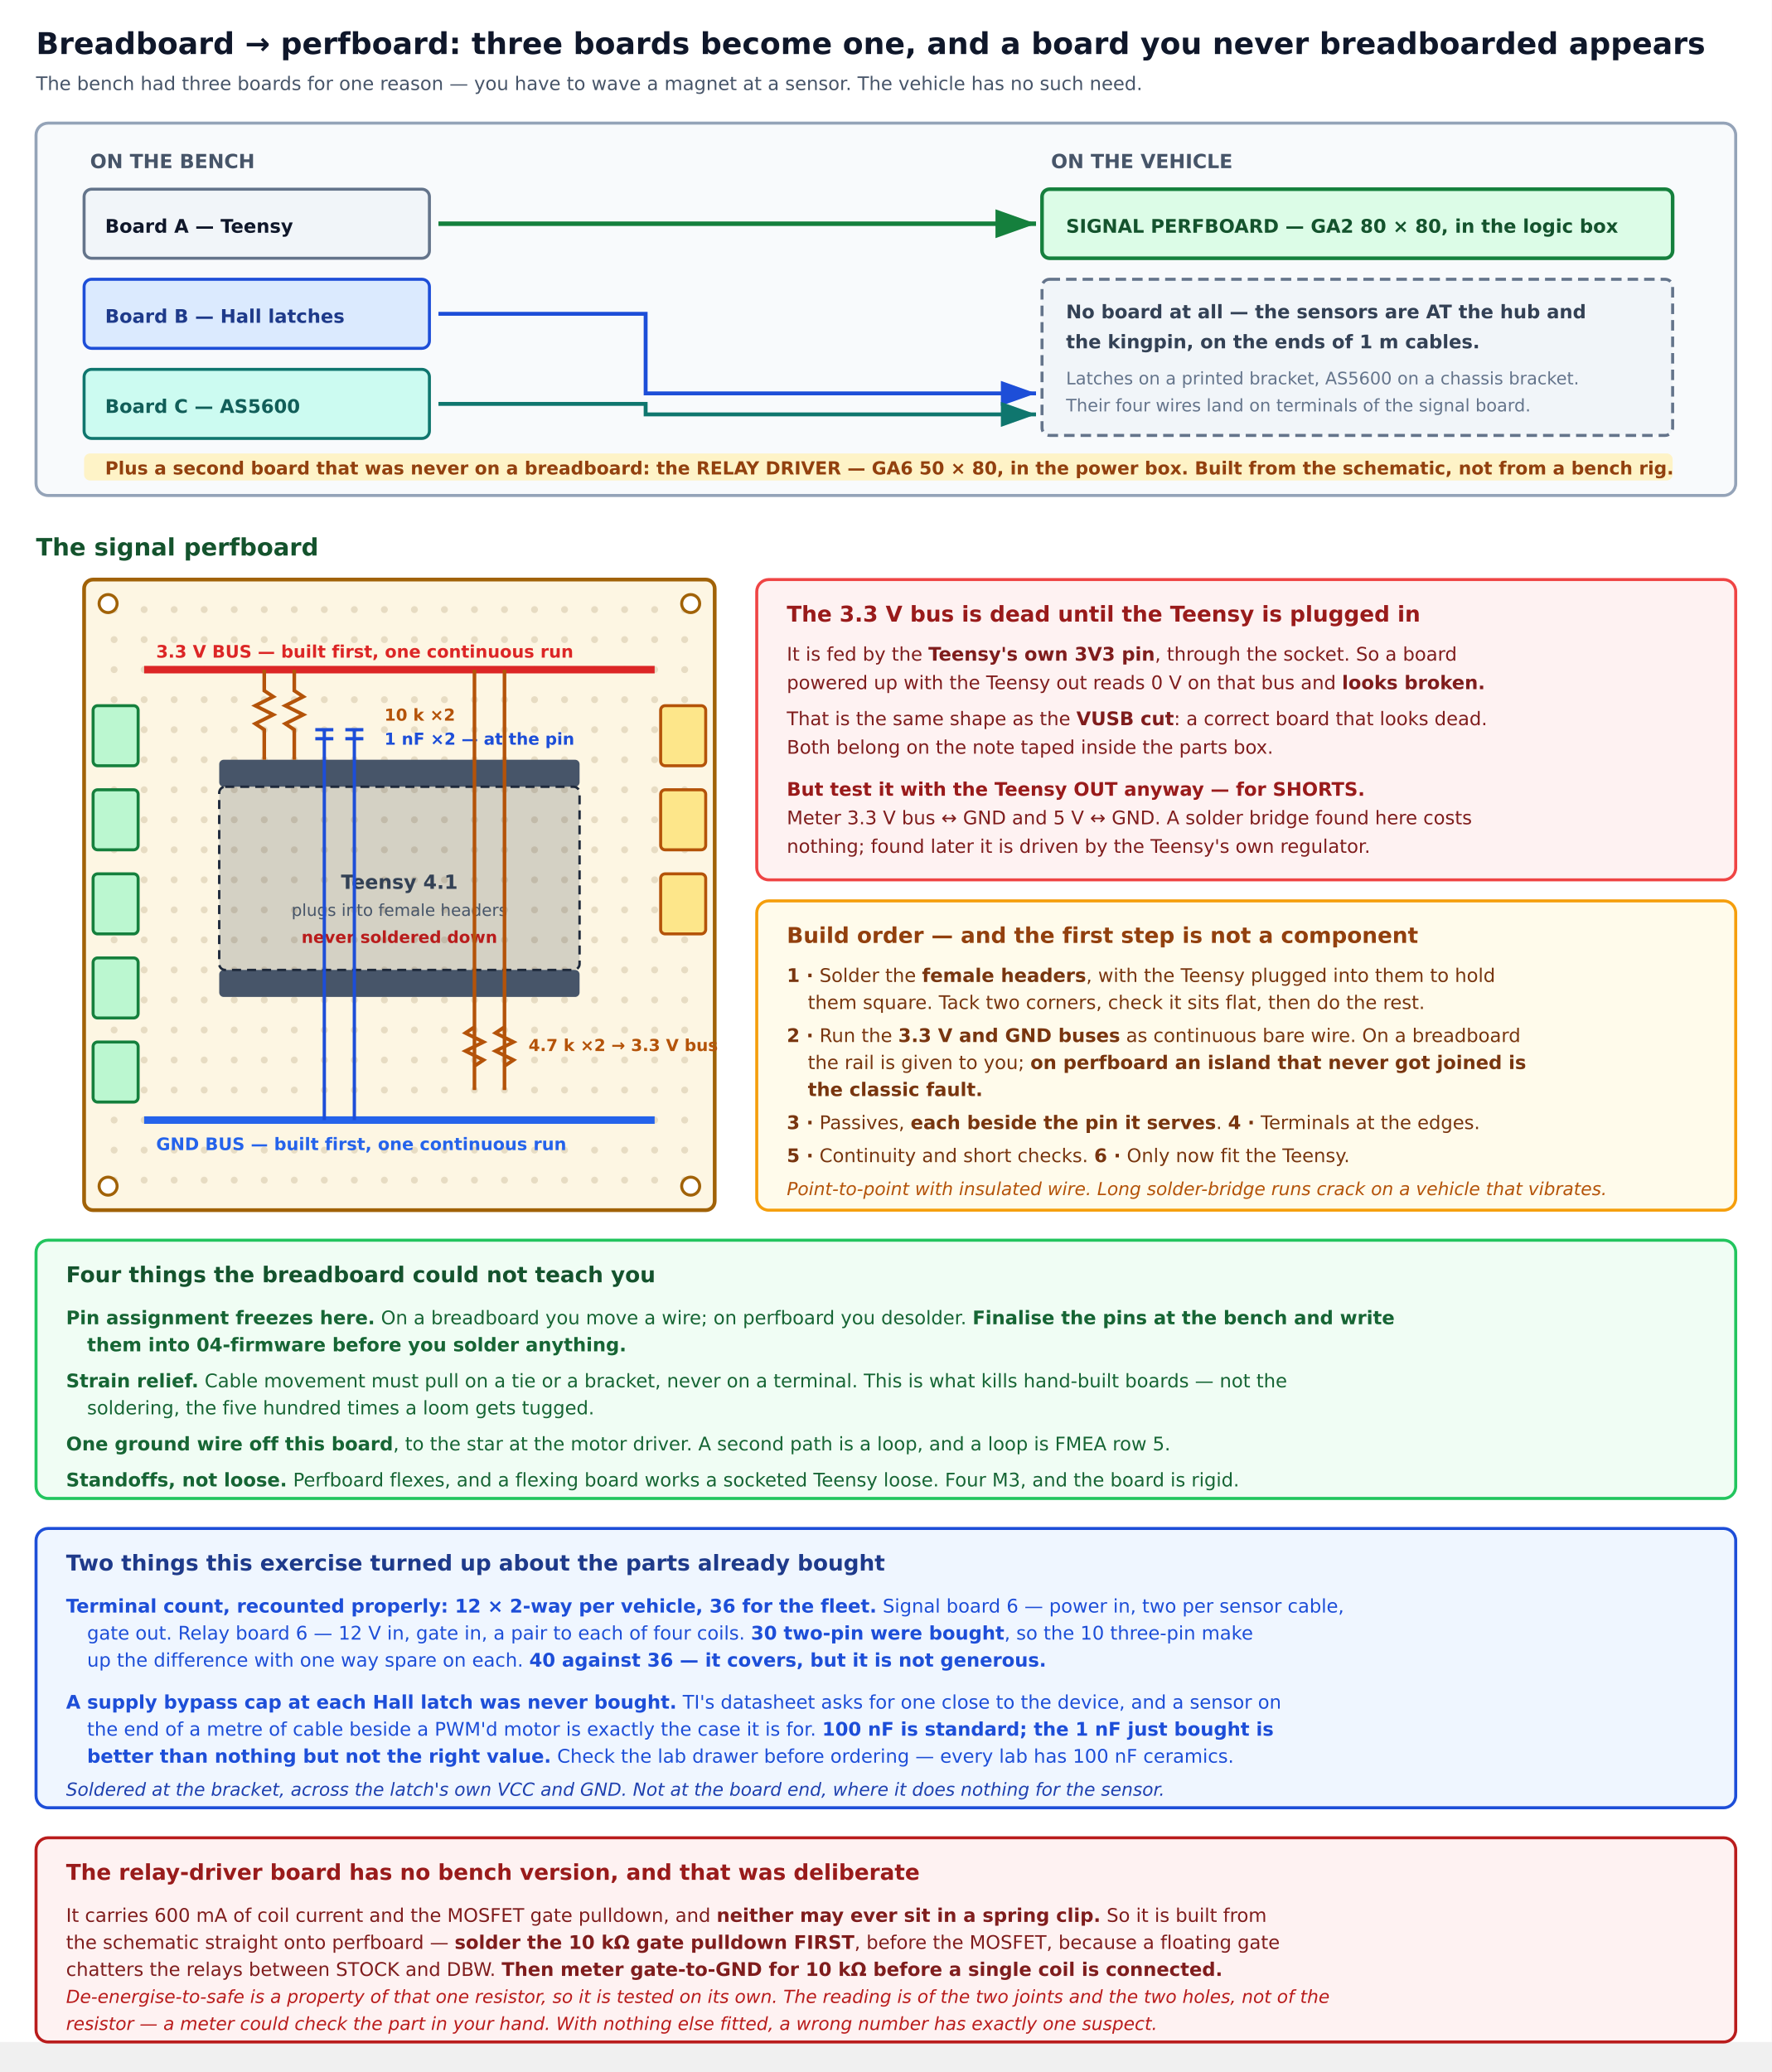
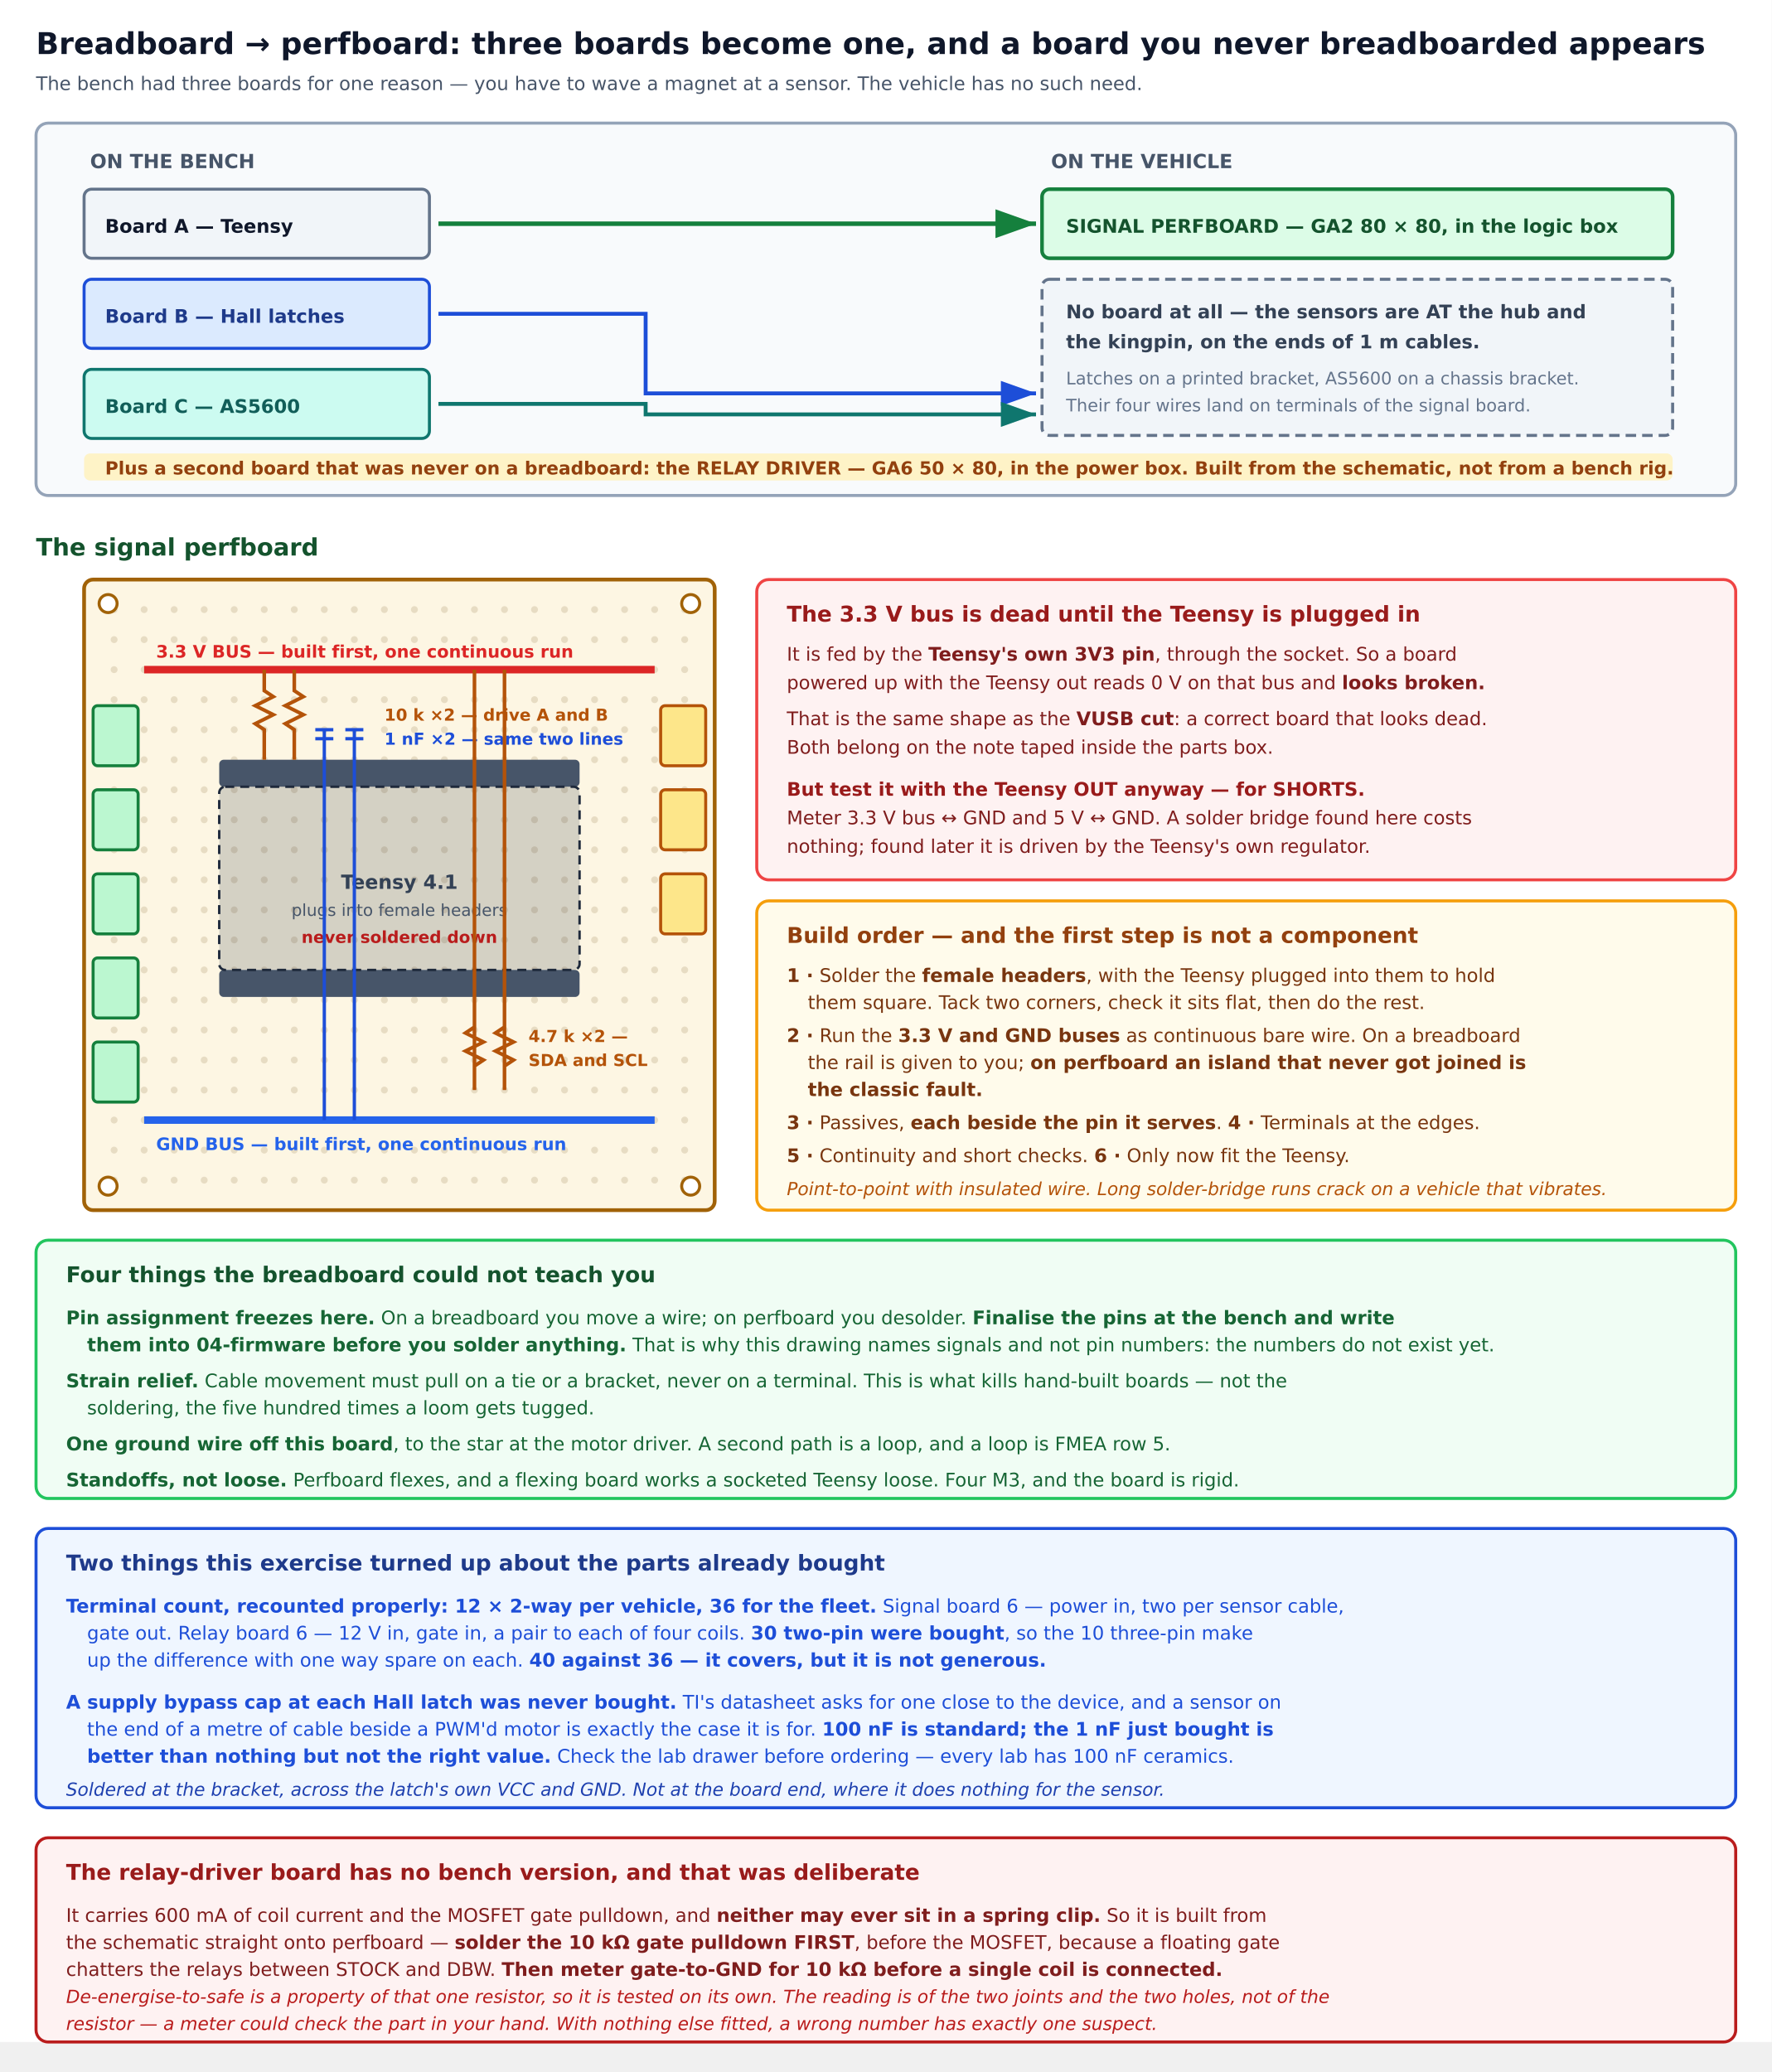
<svg xmlns="http://www.w3.org/2000/svg" viewBox="0 0 1180 1380" width="1180" height="1380" font-family="DejaVu Sans, Helvetica, Arial, sans-serif">
  <rect width="1180" height="1360" fill="#ffffff" />
  <text x="24" y="36" font-size="20" font-weight="bold" fill="#0f172a">
    Breadboard → perfboard: three boards become one, and a board you never breadboarded appears
  </text>
  <text x="24" y="60" font-size="12.5" fill="#475569">
    The bench had three boards for one reason — you have to wave a magnet at a sensor. The vehicle has no such need.
  </text>
  <rect x="24" y="82" width="1132" height="248" rx="8" fill="#f8fafc" stroke="#94a3b8" stroke-width="2" />
  <text x="60" y="112" font-size="13" font-weight="bold" fill="#475569">ON THE BENCH</text>
  <text x="700" y="112" font-size="13" font-weight="bold" fill="#475569">ON THE VEHICLE</text>
  <rect x="56" y="126" width="230" height="46" rx="5" fill="#f1f5f9" stroke="#64748b" stroke-width="2" />
  <text x="70" y="155" font-size="12.5" font-weight="bold" fill="#0f172a">Board A — Teensy</text>
  <rect x="56" y="186" width="230" height="46" rx="5" fill="#dbeafe" stroke="#1d4ed8" stroke-width="2" />
  <text x="70" y="215" font-size="12.5" font-weight="bold" fill="#1e3a8a">Board B — Hall latches</text>
  <rect x="56" y="246" width="230" height="46" rx="5" fill="#ccfbf1" stroke="#0f766e" stroke-width="2" />
  <text x="70" y="275" font-size="12.5" font-weight="bold" fill="#115e59">Board C — AS5600</text>
  <path d="M292,149 L690,149" stroke="#15803d" stroke-width="3" marker-end="url(#g)" />
  <path d="M292,209 L430,209 L430,262 L690,262" fill="none" stroke="#1d4ed8" stroke-width="2.6" marker-end="url(#b)" />
  <path d="M292,269 L430,269 L430,276 L690,276" fill="none" stroke="#0f766e" stroke-width="2.6" marker-end="url(#t)" />
  <defs>
    <marker id="g" markerWidth="10" markerHeight="10" refX="9" refY="3.2" orient="auto">
      <path d="M0,0 L0,6.4 L9,3.2 z" fill="#15803d" />
    </marker>
    <marker id="b" markerWidth="10" markerHeight="10" refX="9" refY="3.2" orient="auto">
      <path d="M0,0 L0,6.4 L9,3.2 z" fill="#1d4ed8" />
    </marker>
    <marker id="t" markerWidth="10" markerHeight="10" refX="9" refY="3.2" orient="auto">
      <path d="M0,0 L0,6.4 L9,3.2 z" fill="#0f766e" />
    </marker>
  </defs>
  <rect x="694" y="126" width="420" height="46" rx="5" fill="#dcfce7" stroke="#15803d" stroke-width="2.4" />
  <text x="710" y="155" font-size="12.5" font-weight="bold" fill="#14532d">SIGNAL PERFBOARD — GA2 80 × 80, in the logic box</text>
  <rect x="694" y="186" width="420" height="104" rx="5" fill="#f1f5f9" stroke="#64748b" stroke-width="2" stroke-dasharray="7 4" />
  <text x="710" y="212" font-size="12.5" font-weight="bold" fill="#334155">No board at all — the sensors are AT the hub and</text>
  <text x="710" y="232" font-size="12.5" font-weight="bold" fill="#334155">the kingpin, on the ends of 1 m cables.</text>
  <text x="710" y="256" font-size="11.5" fill="#64748b">Latches on a printed bracket, AS5600 on a chassis bracket.</text>
  <text x="710" y="274" font-size="11.5" fill="#64748b">Their four wires land on terminals of the signal board.</text>
  <rect x="694" y="302" width="420" height="0" fill="none" />
  <rect x="56" y="302" width="1058" height="0" fill="none" />
  <rect x="56" y="302" width="1058" height="18" rx="4" fill="#fef3c7" />
  <text x="70" y="316" font-size="12" font-weight="bold" fill="#92400e">
    Plus a second board that was never on a breadboard: the RELAY DRIVER — GA6 50 × 80, in the power box. Built from the schematic, not from a bench rig.
  </text>
  <text x="24" y="370" font-size="16" font-weight="bold" fill="#14532d">The signal perfboard</text>
  <rect x="56" y="386" width="420" height="420" rx="6" fill="#fdf6e3" stroke="#a16207" stroke-width="2.5" />
  <g fill="#e7dcc3">
    <g id="pr">
      <circle cx="76" cy="406" r="2.3" />
      <circle cx="96" cy="406" r="2.3" />
      <circle cx="116" cy="406" r="2.3" />
      <circle cx="136" cy="406" r="2.3" />
      <circle cx="156" cy="406" r="2.3" />
      <circle cx="176" cy="406" r="2.3" />
      <circle cx="196" cy="406" r="2.3" />
      <circle cx="216" cy="406" r="2.3" />
      <circle cx="236" cy="406" r="2.3" />
      <circle cx="256" cy="406" r="2.3" />
      <circle cx="276" cy="406" r="2.3" />
      <circle cx="296" cy="406" r="2.3" />
      <circle cx="316" cy="406" r="2.3" />
      <circle cx="336" cy="406" r="2.3" />
      <circle cx="356" cy="406" r="2.3" />
      <circle cx="376" cy="406" r="2.3" />
      <circle cx="396" cy="406" r="2.3" />
      <circle cx="416" cy="406" r="2.3" />
      <circle cx="436" cy="406" r="2.3" />
      <circle cx="456" cy="406" r="2.3" />
    </g>
    <use href="#pr" y="20" />
    <use href="#pr" y="40" />
    <use href="#pr" y="60" />
    <use href="#pr" y="80" />
    <use href="#pr" y="100" />
    <use href="#pr" y="120" />
    <use href="#pr" y="140" />
    <use href="#pr" y="160" />
    <use href="#pr" y="180" />
    <use href="#pr" y="200" />
    <use href="#pr" y="220" />
    <use href="#pr" y="240" />
    <use href="#pr" y="260" />
    <use href="#pr" y="280" />
    <use href="#pr" y="300" />
    <use href="#pr" y="320" />
    <use href="#pr" y="340" />
    <use href="#pr" y="360" />
    <use href="#pr" y="380" />
  </g>
  <g fill="#ffffff" stroke="#a16207" stroke-width="2">
    <circle cx="72" cy="402" r="6" />
    <circle cx="460" cy="402" r="6" />
    <circle cx="72" cy="790" r="6" />
    <circle cx="460" cy="790" r="6" />
  </g>
  <line x1="96" y1="446" x2="436" y2="446" stroke="#dc2626" stroke-width="5" />
  <line x1="96" y1="746" x2="436" y2="746" stroke="#2563eb" stroke-width="5" />
  <text x="104" y="438" font-size="11.5" font-weight="bold" fill="#dc2626">3.3 V BUS — built first, one continuous run</text>
  <text x="104" y="766" font-size="11.5" font-weight="bold" fill="#2563eb">GND BUS — built first, one continuous run</text>
  <rect x="146" y="506" width="240" height="18" rx="3" fill="#475569" />
  <rect x="146" y="646" width="240" height="18" rx="3" fill="#475569" />
  <rect x="146" y="524" width="240" height="122" rx="4" fill="#1e293b" fill-opacity="0.18" stroke="#1e293b" stroke-width="1.6" stroke-dasharray="6 4" />
  <text x="266" y="592" font-size="13" font-weight="bold" fill="#334155" text-anchor="middle">Teensy 4.1</text>
  <text x="266" y="610" font-size="11" fill="#475569" text-anchor="middle">plugs into female headers</text>
  <text x="266" y="628" font-size="11" font-weight="bold" fill="#b91c1c" text-anchor="middle">never soldered down</text>
  <g stroke="#b45309" stroke-width="2.4" fill="none">
    <path d="M176,506 L176,486 L170,482 L182,476 L170,470 L182,464 L176,460 L176,446" />
    <path d="M196,506 L196,486 L190,482 L202,476 L190,470 L202,464 L196,460 L196,446" />
  </g>
  <g stroke="#1d4ed8" stroke-width="2.2" fill="none">
    <path d="M216,506 L216,492 M210,492 L222,492 M210,486 L222,486 M216,486 L216,746" />
    <path d="M236,506 L236,492 M230,492 L242,492 M230,486 L242,486 M236,486 L236,746" />
  </g>
-   <text x="256" y="480" font-size="11" font-weight="bold" fill="#b45309">10 k ×2</text>
-   <text x="256" y="496" font-size="11" font-weight="bold" fill="#1d4ed8">1 nF ×2 — at the pin</text>
+   <text x="256" y="480" font-size="11" font-weight="bold" fill="#b45309">10 k ×2 — drive A and B</text>
+   <text x="256" y="496" font-size="11" font-weight="bold" fill="#1d4ed8">1 nF ×2 — same two lines</text>
  <g stroke="#b45309" stroke-width="2.4" fill="none">
    <path d="M316,664 L316,684 L310,688 L322,694 L310,700 L322,706 L316,710 L316,726 L316,446" />
    <path d="M336,664 L336,684 L330,688 L342,694 L330,700 L342,706 L336,710 L336,726 L336,446" />
  </g>
-   <text x="352" y="700" font-size="11" font-weight="bold" fill="#b45309">4.7 k ×2 → 3.3 V bus</text>
+   <text x="352" y="694" font-size="11" font-weight="bold" fill="#b45309">4.7 k ×2 —</text>
+   <text x="352" y="710" font-size="11" font-weight="bold" fill="#b45309">SDA and SCL</text>
  <g fill="#bbf7d0" stroke="#15803d" stroke-width="2">
    <rect x="62" y="470" width="30" height="40" rx="3" />
    <rect x="62" y="526" width="30" height="40" rx="3" />
    <rect x="62" y="582" width="30" height="40" rx="3" />
    <rect x="62" y="638" width="30" height="40" rx="3" />
    <rect x="62" y="694" width="30" height="40" rx="3" />
  </g>
  <g fill="#fde68a" stroke="#b45309" stroke-width="2">
    <rect x="440" y="470" width="30" height="40" rx="3" />
    <rect x="440" y="526" width="30" height="40" rx="3" />
    <rect x="440" y="582" width="30" height="40" rx="3" />
  </g>
  <rect x="504" y="386" width="652" height="200" rx="8" fill="#fef2f2" stroke="#ef4444" stroke-width="2" />
  <text x="524" y="414" font-size="14.5" font-weight="bold" fill="#991b1b">The 3.3 V bus is dead until the Teensy is plugged in</text>
  <text x="524" y="440" font-size="12.5" fill="#7f1d1d">It is fed by the <tspan font-weight="bold">Teensy's own 3V3 pin</tspan>, through the socket. So a board</text>
  <text x="524" y="459" font-size="12.5" fill="#7f1d1d">powered up with the Teensy out reads 0 V on that bus and <tspan font-weight="bold">looks broken.</tspan>
  </text>
  <text x="524" y="483" font-size="12.5" fill="#7f1d1d">That is the same shape as the <tspan font-weight="bold">VUSB cut</tspan>: a correct board that looks dead.</text>
  <text x="524" y="502" font-size="12.5" fill="#7f1d1d">Both belong on the note taped inside the parts box.</text>
  <text x="524" y="530" font-size="12.5" font-weight="bold" fill="#991b1b">But test it with the Teensy OUT anyway — for SHORTS.</text>
  <text x="524" y="549" font-size="12.5" fill="#7f1d1d">Meter 3.3 V bus ↔ GND and 5 V ↔ GND. A solder bridge found here costs</text>
  <text x="524" y="568" font-size="12.5" fill="#7f1d1d">nothing; found later it is driven by the Teensy's own regulator.</text>
  <rect x="504" y="600" width="652" height="206" rx="8" fill="#fffbeb" stroke="#f59e0b" stroke-width="2" />
  <text x="524" y="628" font-size="14.5" font-weight="bold" fill="#92400e">Build order — and the first step is not a component</text>
  <text x="524" y="654" font-size="12.5" fill="#78350f">
    <tspan font-weight="bold">1 ·</tspan> Solder the <tspan font-weight="bold">female headers</tspan>, with the Teensy plugged into them to hold</text>
  <text x="538" y="672" font-size="12.5" fill="#78350f">them square. Tack two corners, check it sits flat, then do the rest.</text>
  <text x="524" y="694" font-size="12.5" fill="#78350f">
    <tspan font-weight="bold">2 ·</tspan> Run the <tspan font-weight="bold">3.3 V and GND buses</tspan> as continuous bare wire. On a breadboard</text>
  <text x="538" y="712" font-size="12.5" fill="#78350f">the rail is given to you; <tspan font-weight="bold">on perfboard an island that never got joined is</tspan>
  </text>
  <text x="538" y="730" font-size="12.5" fill="#78350f">
    <tspan font-weight="bold">the classic fault.</tspan>
  </text>
  <text x="524" y="752" font-size="12.5" fill="#78350f">
    <tspan font-weight="bold">3 ·</tspan> Passives, <tspan font-weight="bold">each beside the pin it serves</tspan>. <tspan font-weight="bold">4 ·</tspan> Terminals at the edges.</text>
  <text x="524" y="774" font-size="12.5" fill="#78350f">
    <tspan font-weight="bold">5 ·</tspan> Continuity and short checks. <tspan font-weight="bold">6 ·</tspan> Only now fit the Teensy.</text>
  <text x="524" y="796" font-size="12" font-style="italic" fill="#b45309">Point-to-point with insulated wire. Long solder-bridge runs crack on a vehicle that vibrates.</text>
  <rect x="24" y="826" width="1132" height="172" rx="8" fill="#f0fdf4" stroke="#22c55e" stroke-width="2" />
  <text x="44" y="854" font-size="14.5" font-weight="bold" fill="#14532d">Four things the breadboard could not teach you</text>
  <text x="44" y="882" font-size="12.5" fill="#166534">
    <tspan font-weight="bold">Pin assignment freezes here.</tspan> On a breadboard you move a wire; on perfboard you desolder. <tspan font-weight="bold">Finalise the pins at the bench and write</tspan>
  </text>
  <text x="58" y="900" font-size="12.5" fill="#166534">
-     <tspan font-weight="bold">them into 04-firmware before you solder anything.</tspan>
-   </text>
+     <tspan font-weight="bold">them into 04-firmware before you solder anything.</tspan> That is why this drawing names signals and not pin numbers: the numbers do not exist yet.</text>
  <text x="44" y="924" font-size="12.5" fill="#166534">
    <tspan font-weight="bold">Strain relief.</tspan> Cable movement must pull on a tie or a bracket, never on a terminal. This is what kills hand-built boards — not the</text>
  <text x="58" y="942" font-size="12.5" fill="#166534">soldering, the five hundred times a loom gets tugged.</text>
  <text x="44" y="966" font-size="12.5" fill="#166534">
    <tspan font-weight="bold">One ground wire off this board</tspan>, to the star at the motor driver. A second path is a loop, and a loop is FMEA row 5.</text>
  <text x="44" y="990" font-size="12.5" fill="#166534">
    <tspan font-weight="bold">Standoffs, not loose.</tspan> Perfboard flexes, and a flexing board works a socketed Teensy loose. Four M3, and the board is rigid.</text>
  <rect x="24" y="1018" width="1132" height="186" rx="8" fill="#eff6ff" stroke="#1d4ed8" stroke-width="2" />
  <text x="44" y="1046" font-size="14.5" font-weight="bold" fill="#1e3a8a">Two things this exercise turned up about the parts already bought</text>
  <text x="44" y="1074" font-size="12.5" fill="#1d4ed8">
    <tspan font-weight="bold">Terminal count, recounted properly: 12 × 2-way per vehicle, 36 for the fleet.</tspan> Signal board 6 — power in, two per sensor cable,</text>
  <text x="58" y="1092" font-size="12.5" fill="#1d4ed8">gate out. Relay board 6 — 12 V in, gate in, a pair to each of four coils. <tspan font-weight="bold">30 two-pin were bought</tspan>, so the 10 three-pin make</text>
  <text x="58" y="1110" font-size="12.5" fill="#1d4ed8">up the difference with one way spare on each. <tspan font-weight="bold">40 against 36 — it covers, but it is not generous.</tspan>
  </text>
  <text x="44" y="1138" font-size="12.5" fill="#1d4ed8">
    <tspan font-weight="bold">A supply bypass cap at each Hall latch was never bought.</tspan> TI's datasheet asks for one close to the device, and a sensor on</text>
  <text x="58" y="1156" font-size="12.5" fill="#1d4ed8">the end of a metre of cable beside a PWM'd motor is exactly the case it is for. <tspan font-weight="bold">100 nF is standard; the 1 nF just bought is</tspan>
  </text>
  <text x="58" y="1174" font-size="12.5" fill="#1d4ed8">
    <tspan font-weight="bold">better than nothing but not the right value.</tspan> Check the lab drawer before ordering — every lab has 100 nF ceramics.</text>
  <text x="44" y="1196" font-size="12" font-style="italic" fill="#1e40af">Soldered at the bracket, across the latch's own VCC and GND. Not at the board end, where it does nothing for the sensor.</text>
  <rect x="24" y="1224" width="1132" height="136" rx="8" fill="#fef2f2" stroke="#b91c1c" stroke-width="2" />
  <text x="44" y="1252" font-size="14.5" font-weight="bold" fill="#991b1b">The relay-driver board has no bench version, and that was deliberate</text>
  <text x="44" y="1280" font-size="12.5" fill="#7f1d1d">It carries 600 mA of coil current and the MOSFET gate pulldown, and <tspan font-weight="bold">neither may ever sit in a spring clip.</tspan> So it is built from</text>
  <text x="44" y="1298" font-size="12.5" fill="#7f1d1d">the schematic straight onto perfboard — <tspan font-weight="bold">solder the 10 kΩ gate pulldown FIRST</tspan>, before the MOSFET, because a floating gate</text>
  <text x="44" y="1316" font-size="12.5" fill="#7f1d1d">chatters the relays between STOCK and DBW. <tspan font-weight="bold">Then meter gate-to-GND for 10 kΩ before a single coil is connected.</tspan>
  </text>
  <text x="44" y="1334" font-size="12" font-style="italic" fill="#b91c1c">De-energise-to-safe is a property of that one resistor, so it is tested on its own. The reading is of the two joints and the two holes, not of the</text>
  <text x="44" y="1352" font-size="12" font-style="italic" fill="#b91c1c">resistor — a meter could check the part in your hand. With nothing else fitted, a wrong number has exactly one suspect.</text>
</svg>
